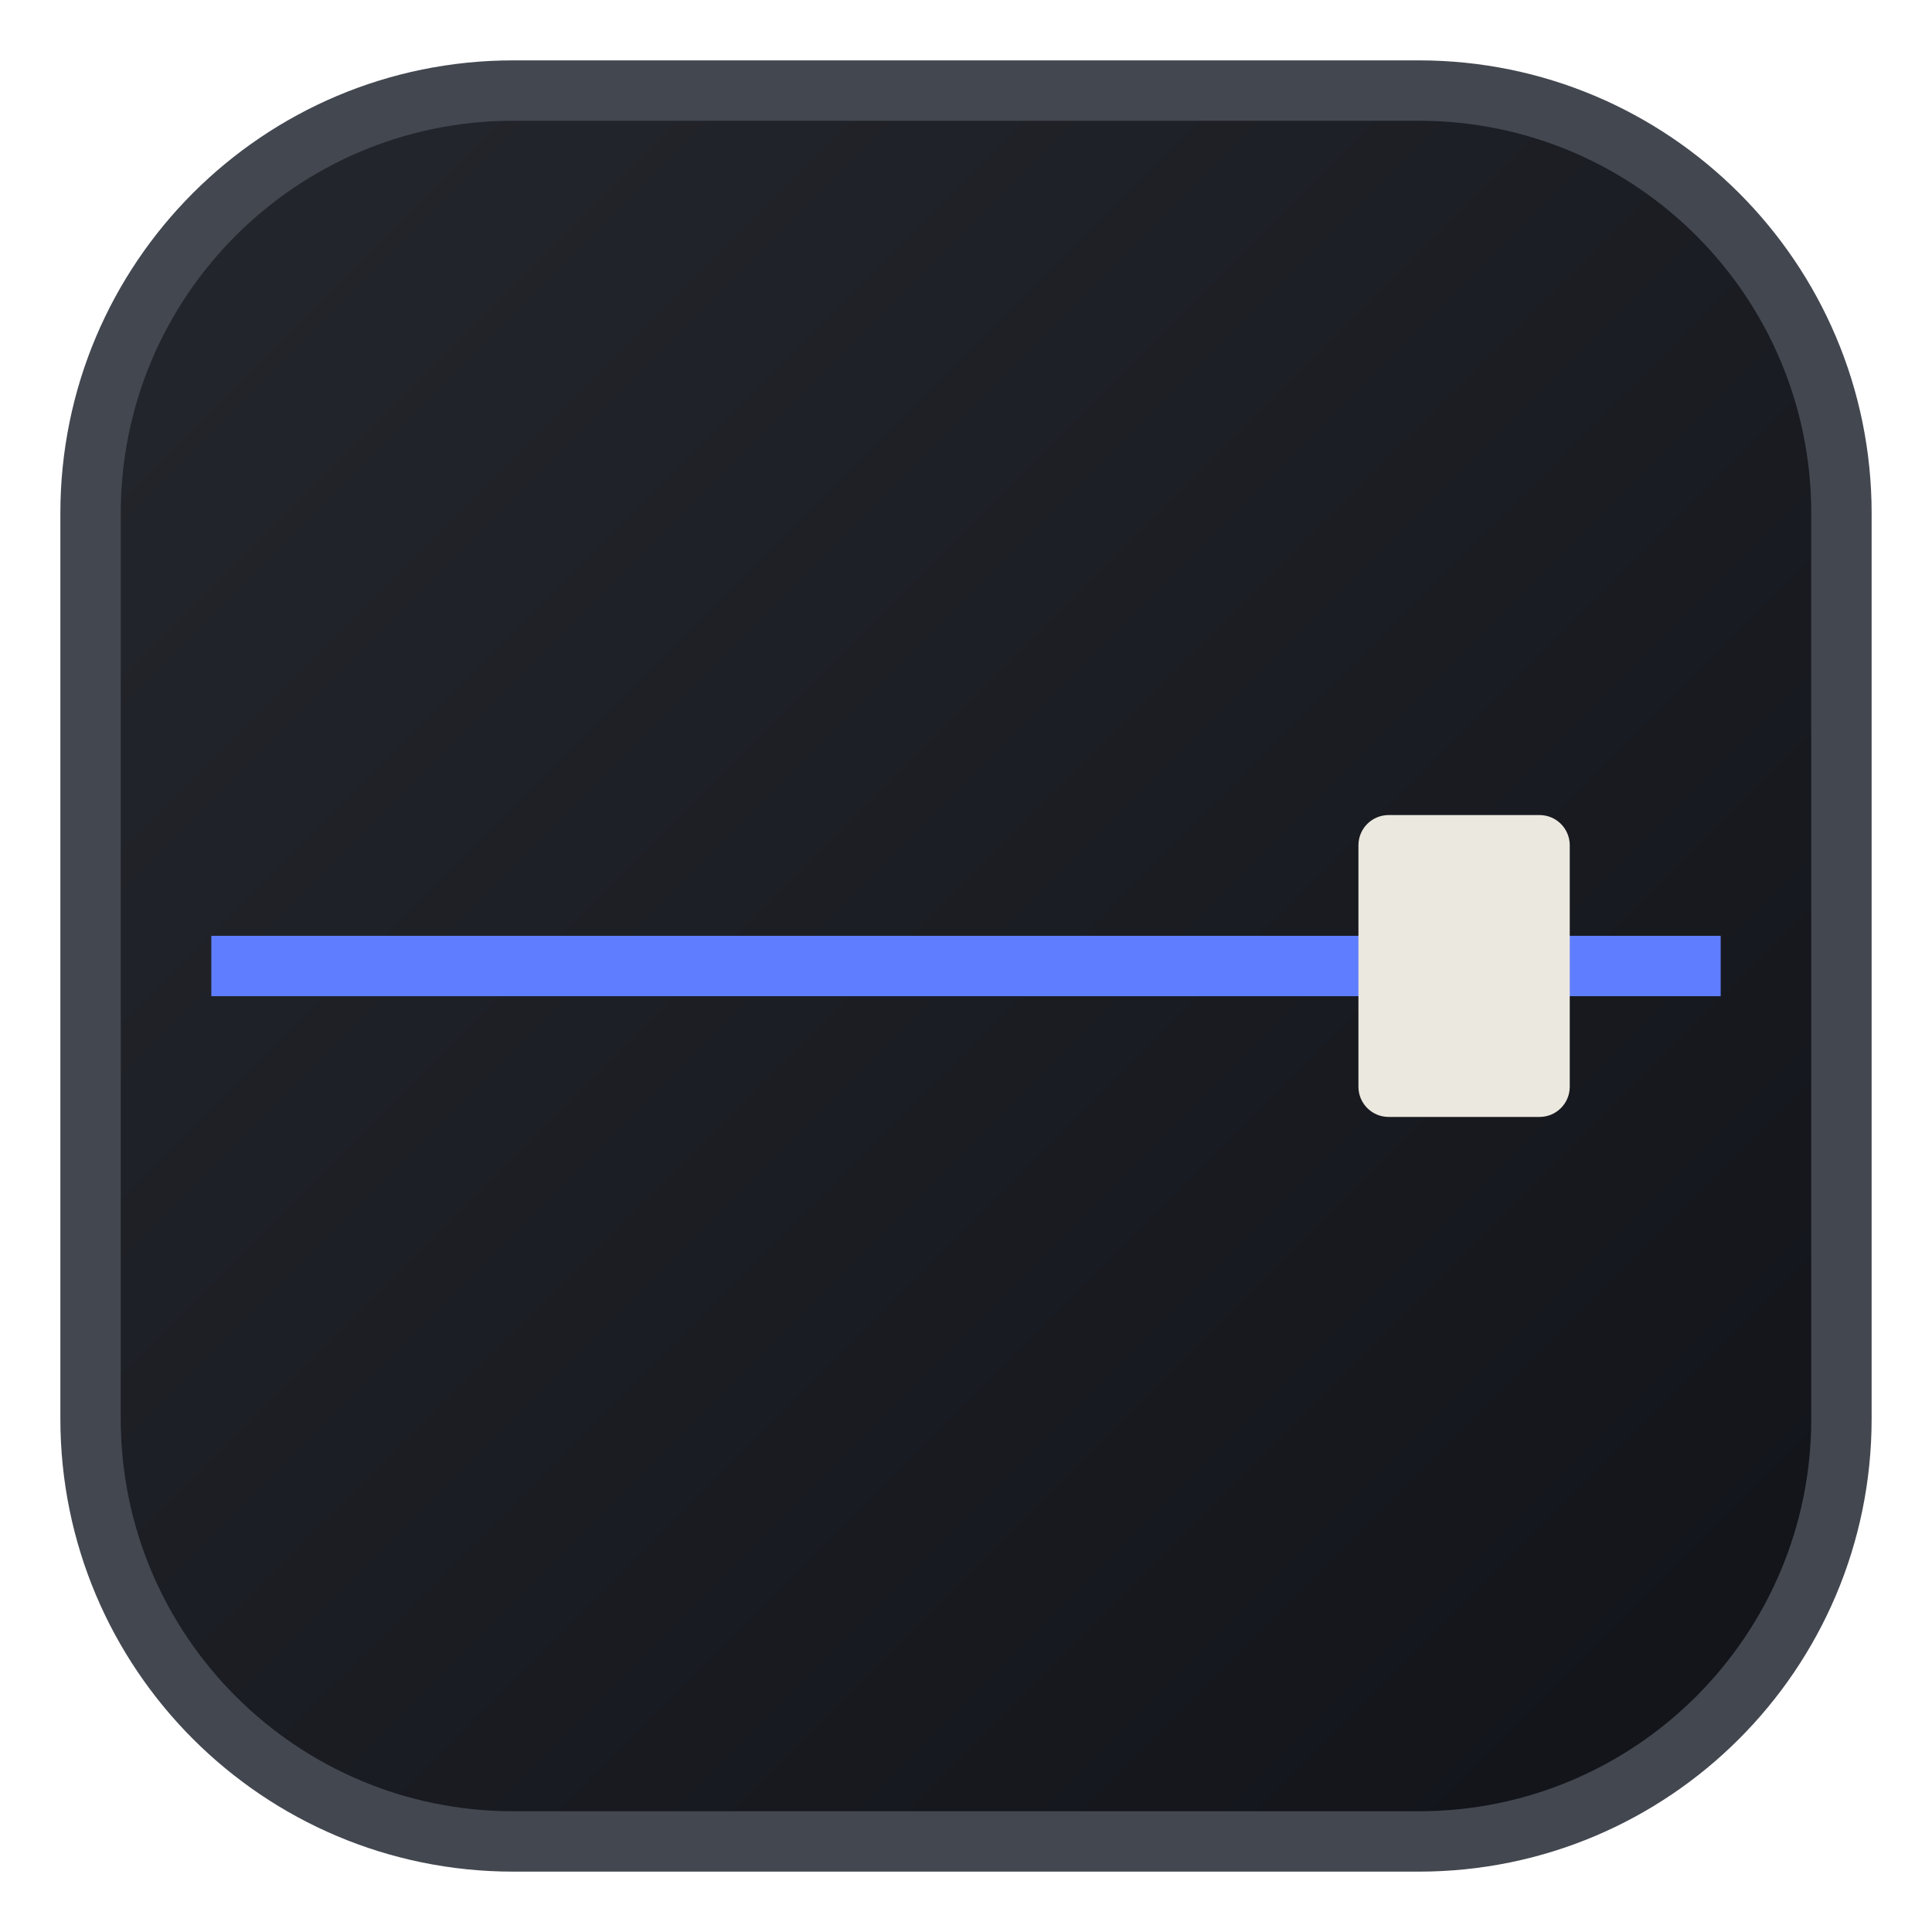
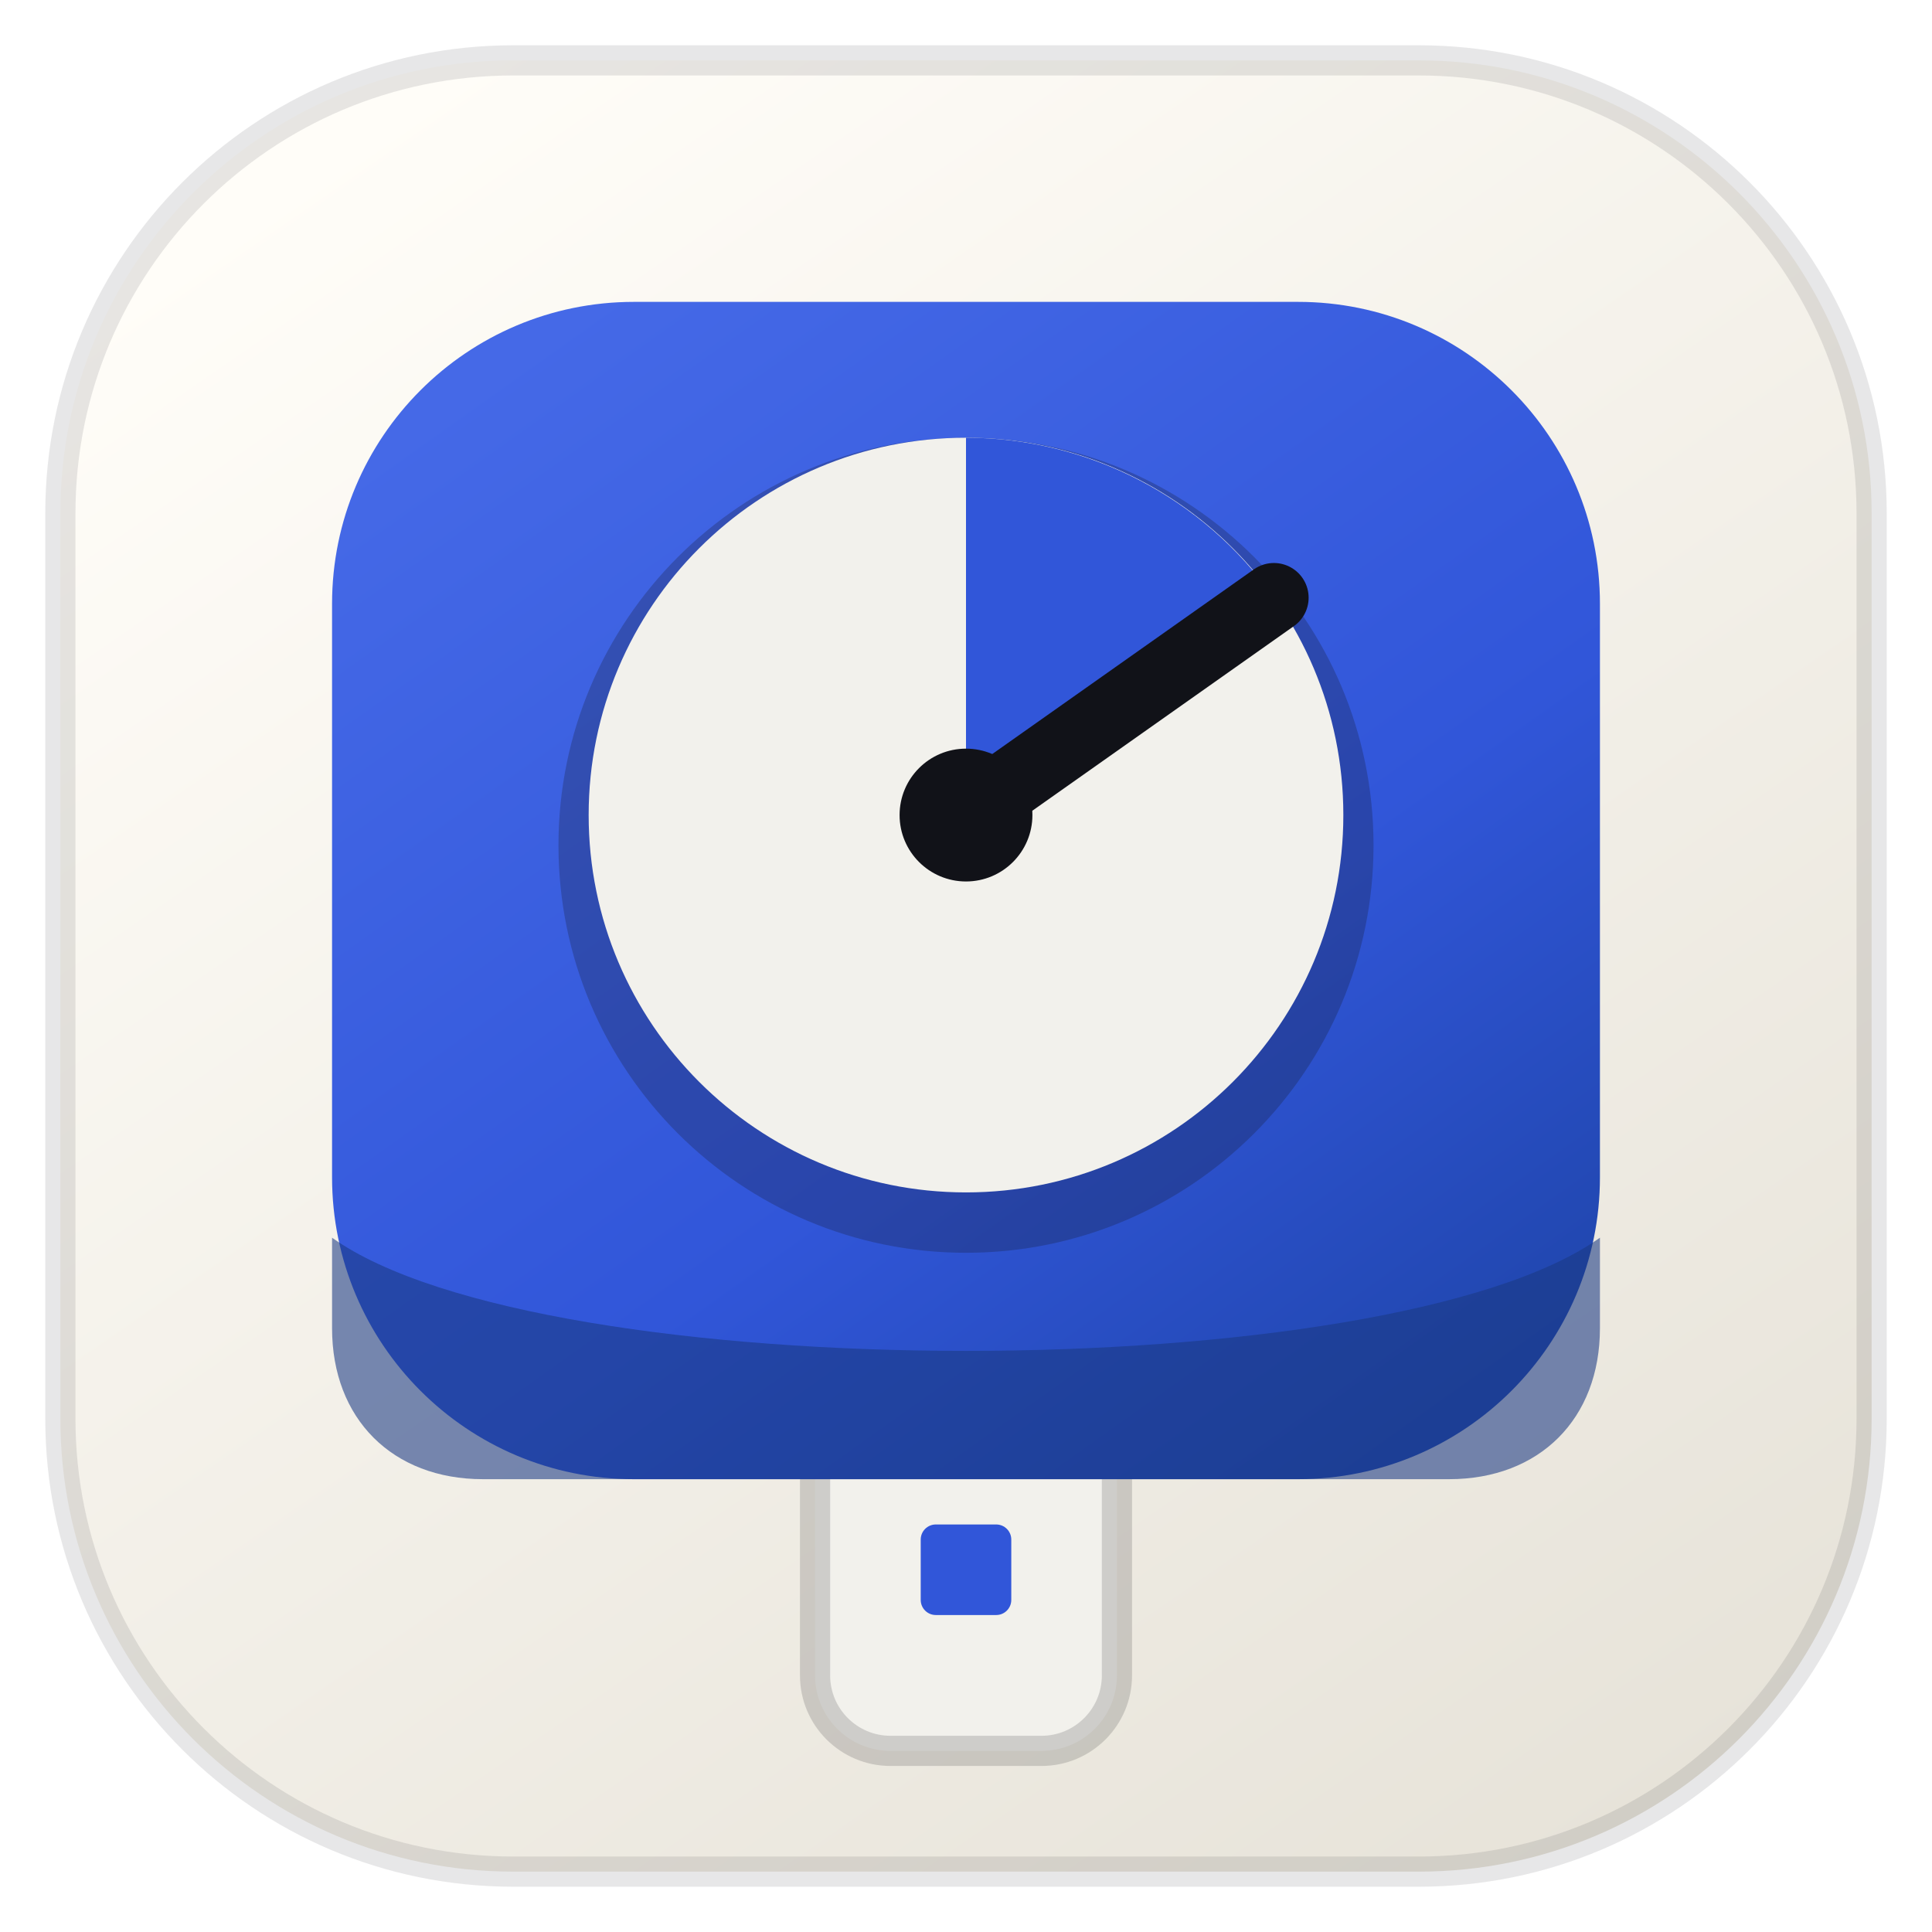
<svg xmlns="http://www.w3.org/2000/svg" viewBox="0 0 64 64">
  <defs>
-     <linearGradient id="case" x1="0" y1="0" x2="1" y2="1">
-       <stop stop-color="#24272d" />
-       <stop offset="1" stop-color="#111319" />
+     <linearGradient id="tile" x1="12" y1="4" x2="52" y2="62" gradientUnits="userSpaceOnUse">
+       <stop stop-color="#fffdf8" />
+       <stop offset="1" stop-color="#e7e3d9" />
    </linearGradient>
-     <filter id="glow" x="-50%" y="-200%" width="200%" height="500%">
-       <feGaussianBlur stdDeviation="2" />
-     </filter>
+     <linearGradient id="body" x1="18" y1="11" x2="45" y2="49" gradientUnits="userSpaceOnUse">
+       <stop stop-color="#4569e7" />
+       <stop offset="0.62" stop-color="#3156d9" />
+       <stop offset="1" stop-color="#2046ad" />
+     </linearGradient>
  </defs>
-   <rect x="3" y="3" width="58" height="58" rx="14" fill="url(#case)" stroke="#434750" stroke-width="2" />
-   <path d="M8 33h48" stroke="#3156d9" stroke-width="4" opacity=".75" filter="url(#glow)" />
-   <path d="M7 32h50" stroke="#5f7eff" stroke-width="2" />
-   <rect x="45" y="27" width="7" height="10" rx="1" fill="#ebe8df" />
+   <rect x="2" y="2" width="60" height="60" rx="15" fill="url(#tile)" stroke="#111218" stroke-opacity=".1" />
+   <rect x="27" y="41" width="10" height="17" rx="2.5" fill="#f2f1ec" stroke="#111218" stroke-opacity=".16" />
+   <rect x="30.5" y="50.5" width="3" height="3" rx=".5" fill="#3156d9" />
+   <rect x="11" y="10" width="42" height="39" rx="10" fill="url(#body)" />
+   <path d="M11 41c7 5 35 5 42 0v3c0 3-2 5-5 5H16c-3 0-5-2-5-5Z" fill="#193983" opacity=".58" />
+   <circle cx="32" cy="28" r="13.5" fill="#111218" opacity=".24" />
+   <circle cx="32" cy="27" r="12.5" fill="#f2f1ec" />
+   <path d="M32 27V14.5A12.5 12.5 0 0 1 42.2 19.8Z" fill="#3156d9" />
+   <path d="M32 27 42.2 19.8" fill="none" stroke="#111218" stroke-width="2.3" stroke-linecap="round" />
+   <circle cx="32" cy="27" r="2.2" fill="#111218" />
</svg>
